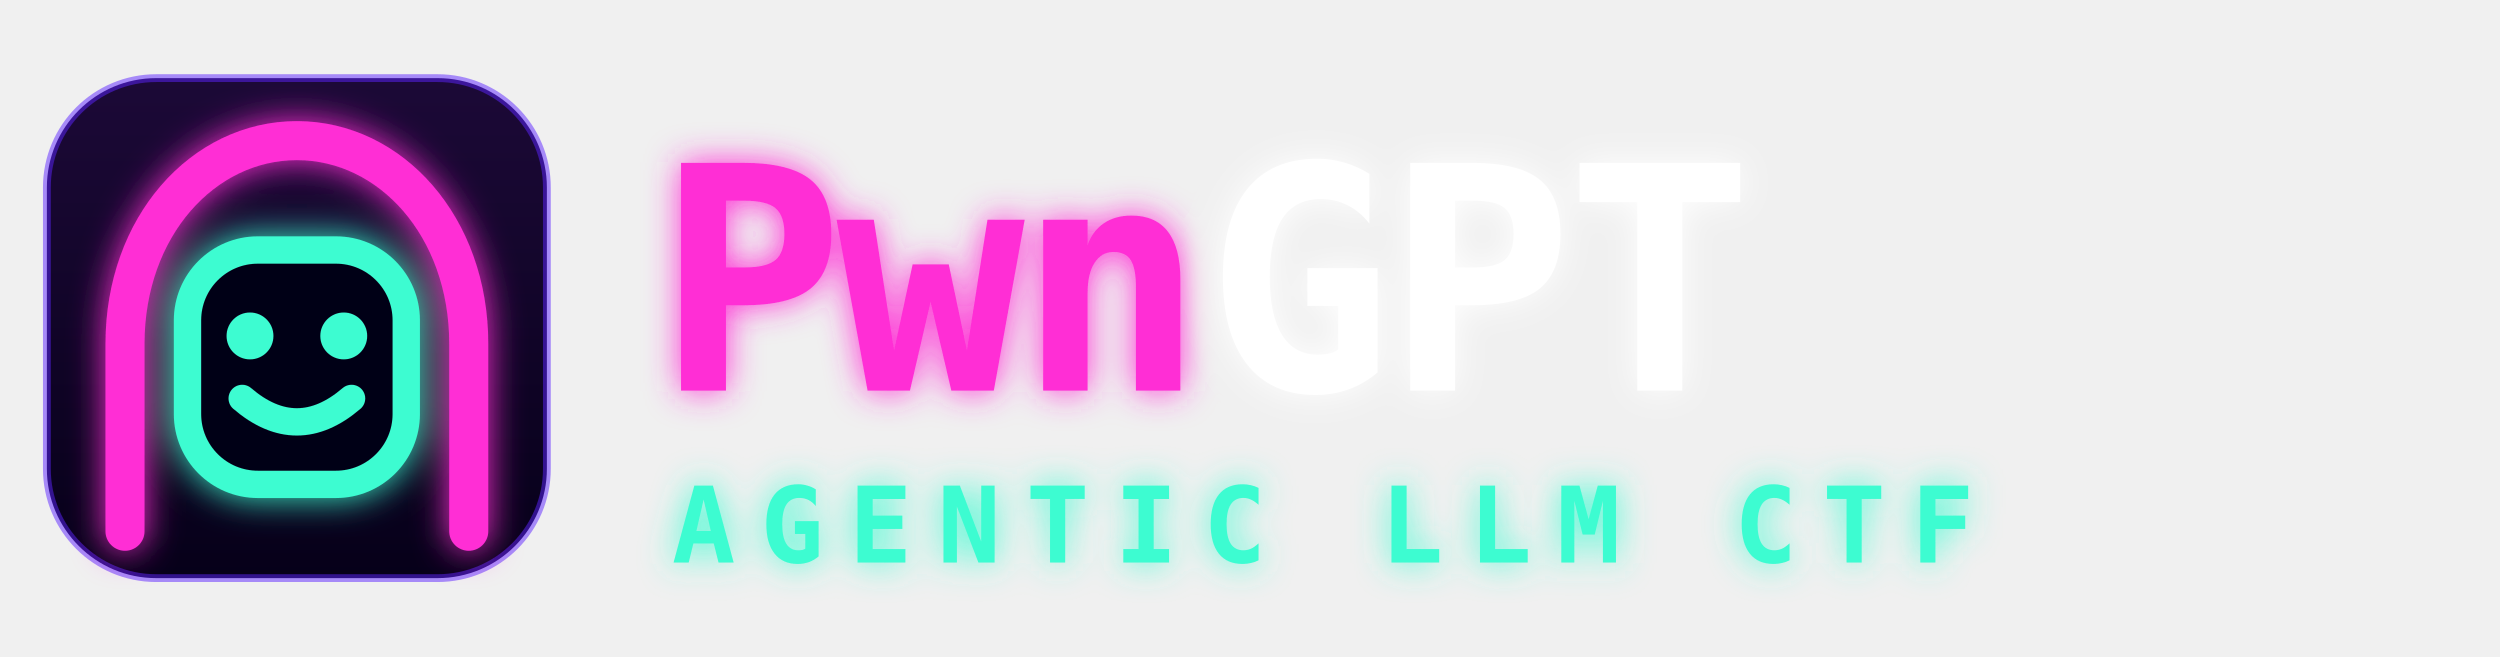
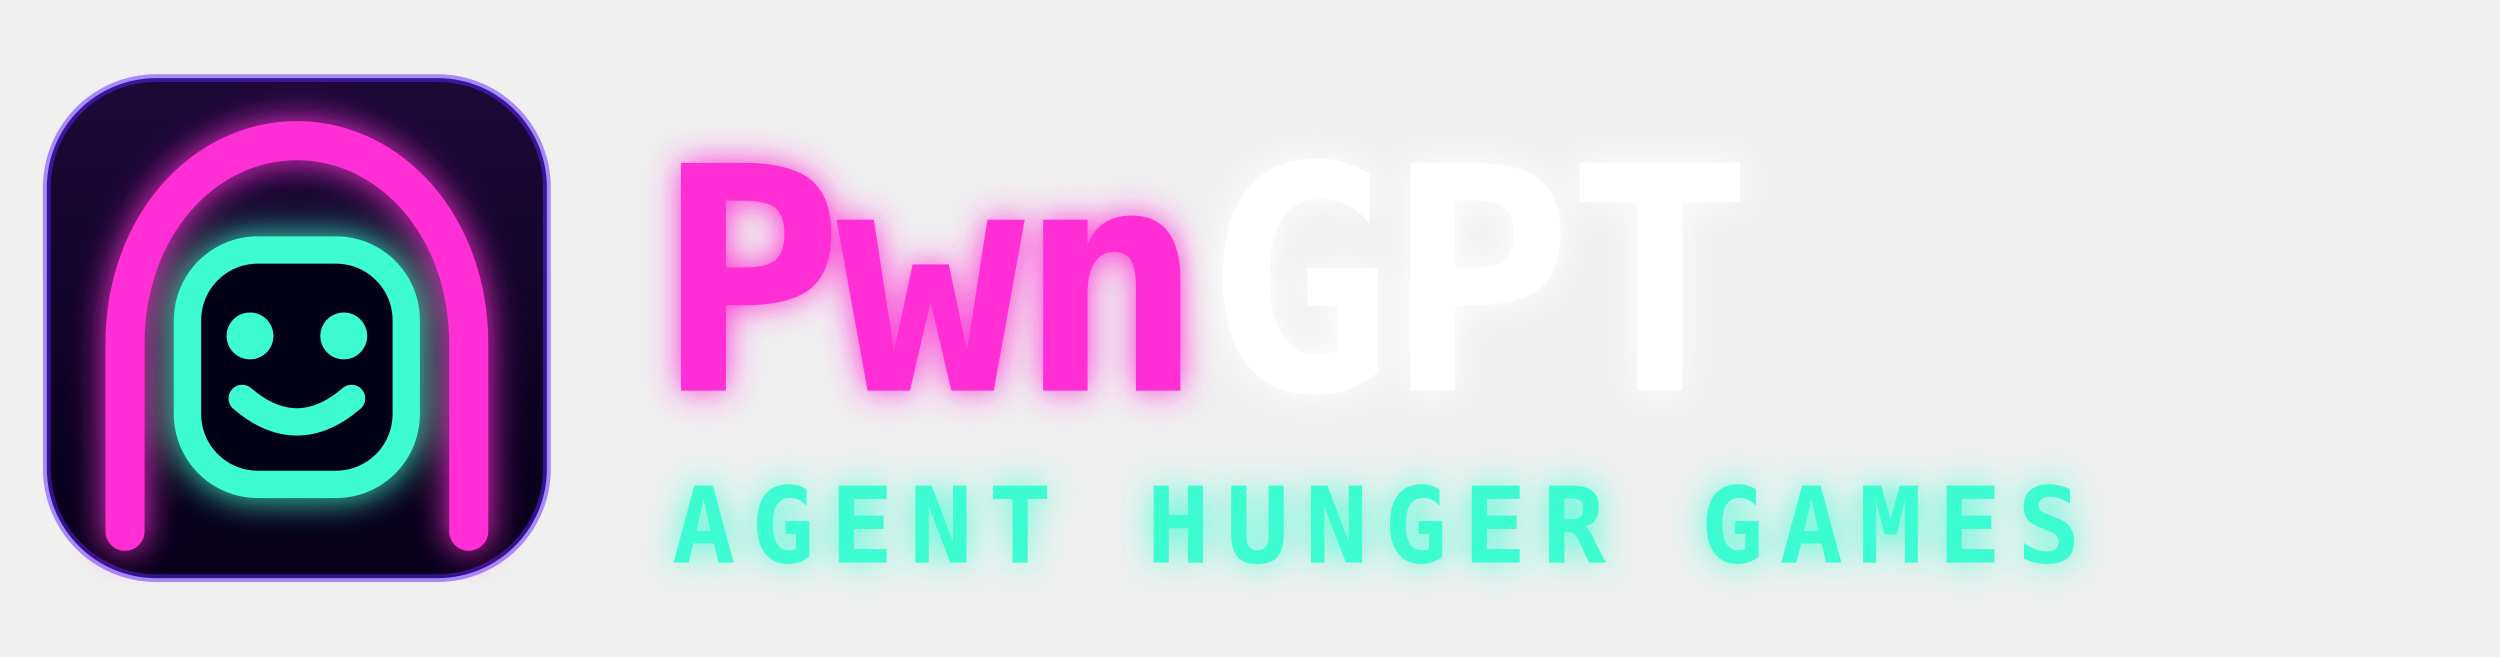
- <svg xmlns="http://www.w3.org/2000/svg" viewBox="0 0 320 84" role="img" aria-label="PwnGPT: Agentic LLM CTF">
+ <svg xmlns="http://www.w3.org/2000/svg" viewBox="0 0 320 84" role="img" aria-label="PwnGPT: Agent Hunger Games">
  <defs>
    <linearGradient id="bg" x1="0" y1="0" x2="0" y2="1">
      <stop offset="0" stop-color="#1c0937" />
      <stop offset="1" stop-color="#060019" />
    </linearGradient>
    <filter id="glow" x="-20%" y="-40%" width="140%" height="180%">
      <feGaussianBlur stdDeviation="2.2" result="b" />
      <feMerge>
        <feMergeNode in="b" />
        <feMergeNode in="SourceGraphic" />
      </feMerge>
    </filter>
  </defs>
  <g transform="translate(6 10)">
    <rect width="64" height="64" rx="14" fill="url(#bg)" stroke="#5c24ff" stroke-opacity=".5" />
    <g filter="url(#glow)">
      <path d="M10 58V34C10 19 20 8 32 8s22 11 22 26v24" fill="none" stroke="#ff2fd5" stroke-width="5" stroke-linecap="round" />
      <rect x="18" y="22" width="28" height="30" rx="9" fill="#060019" stroke="#3cfcd1" stroke-width="3.5" />
      <circle cx="26" cy="33" r="3" fill="#3cfcd1" />
      <circle cx="38" cy="33" r="3" fill="#3cfcd1" />
      <path d="M25 41q7 6 14 0" fill="none" stroke="#3cfcd1" stroke-width="3.5" stroke-linecap="round" />
    </g>
  </g>
  <g font-family="ui-monospace, 'JetBrains Mono', 'Fira Code', Menlo, Consolas, monospace" filter="url(#glow)">
    <text x="84" y="50" font-size="40" font-weight="800" fill="#ff2fd5" letter-spacing="-1">Pwn<tspan fill="#ffffff">GPT</tspan>
    </text>
-     <text x="86" y="72" font-size="13.5" font-weight="700" fill="#3cfcd1" letter-spacing="3.2">AGENTIC LLM CTF</text>
+     <text x="86" y="72" font-size="13.5" font-weight="700" fill="#3cfcd1" letter-spacing="2">AGENT HUNGER GAMES</text>
  </g>
</svg>
